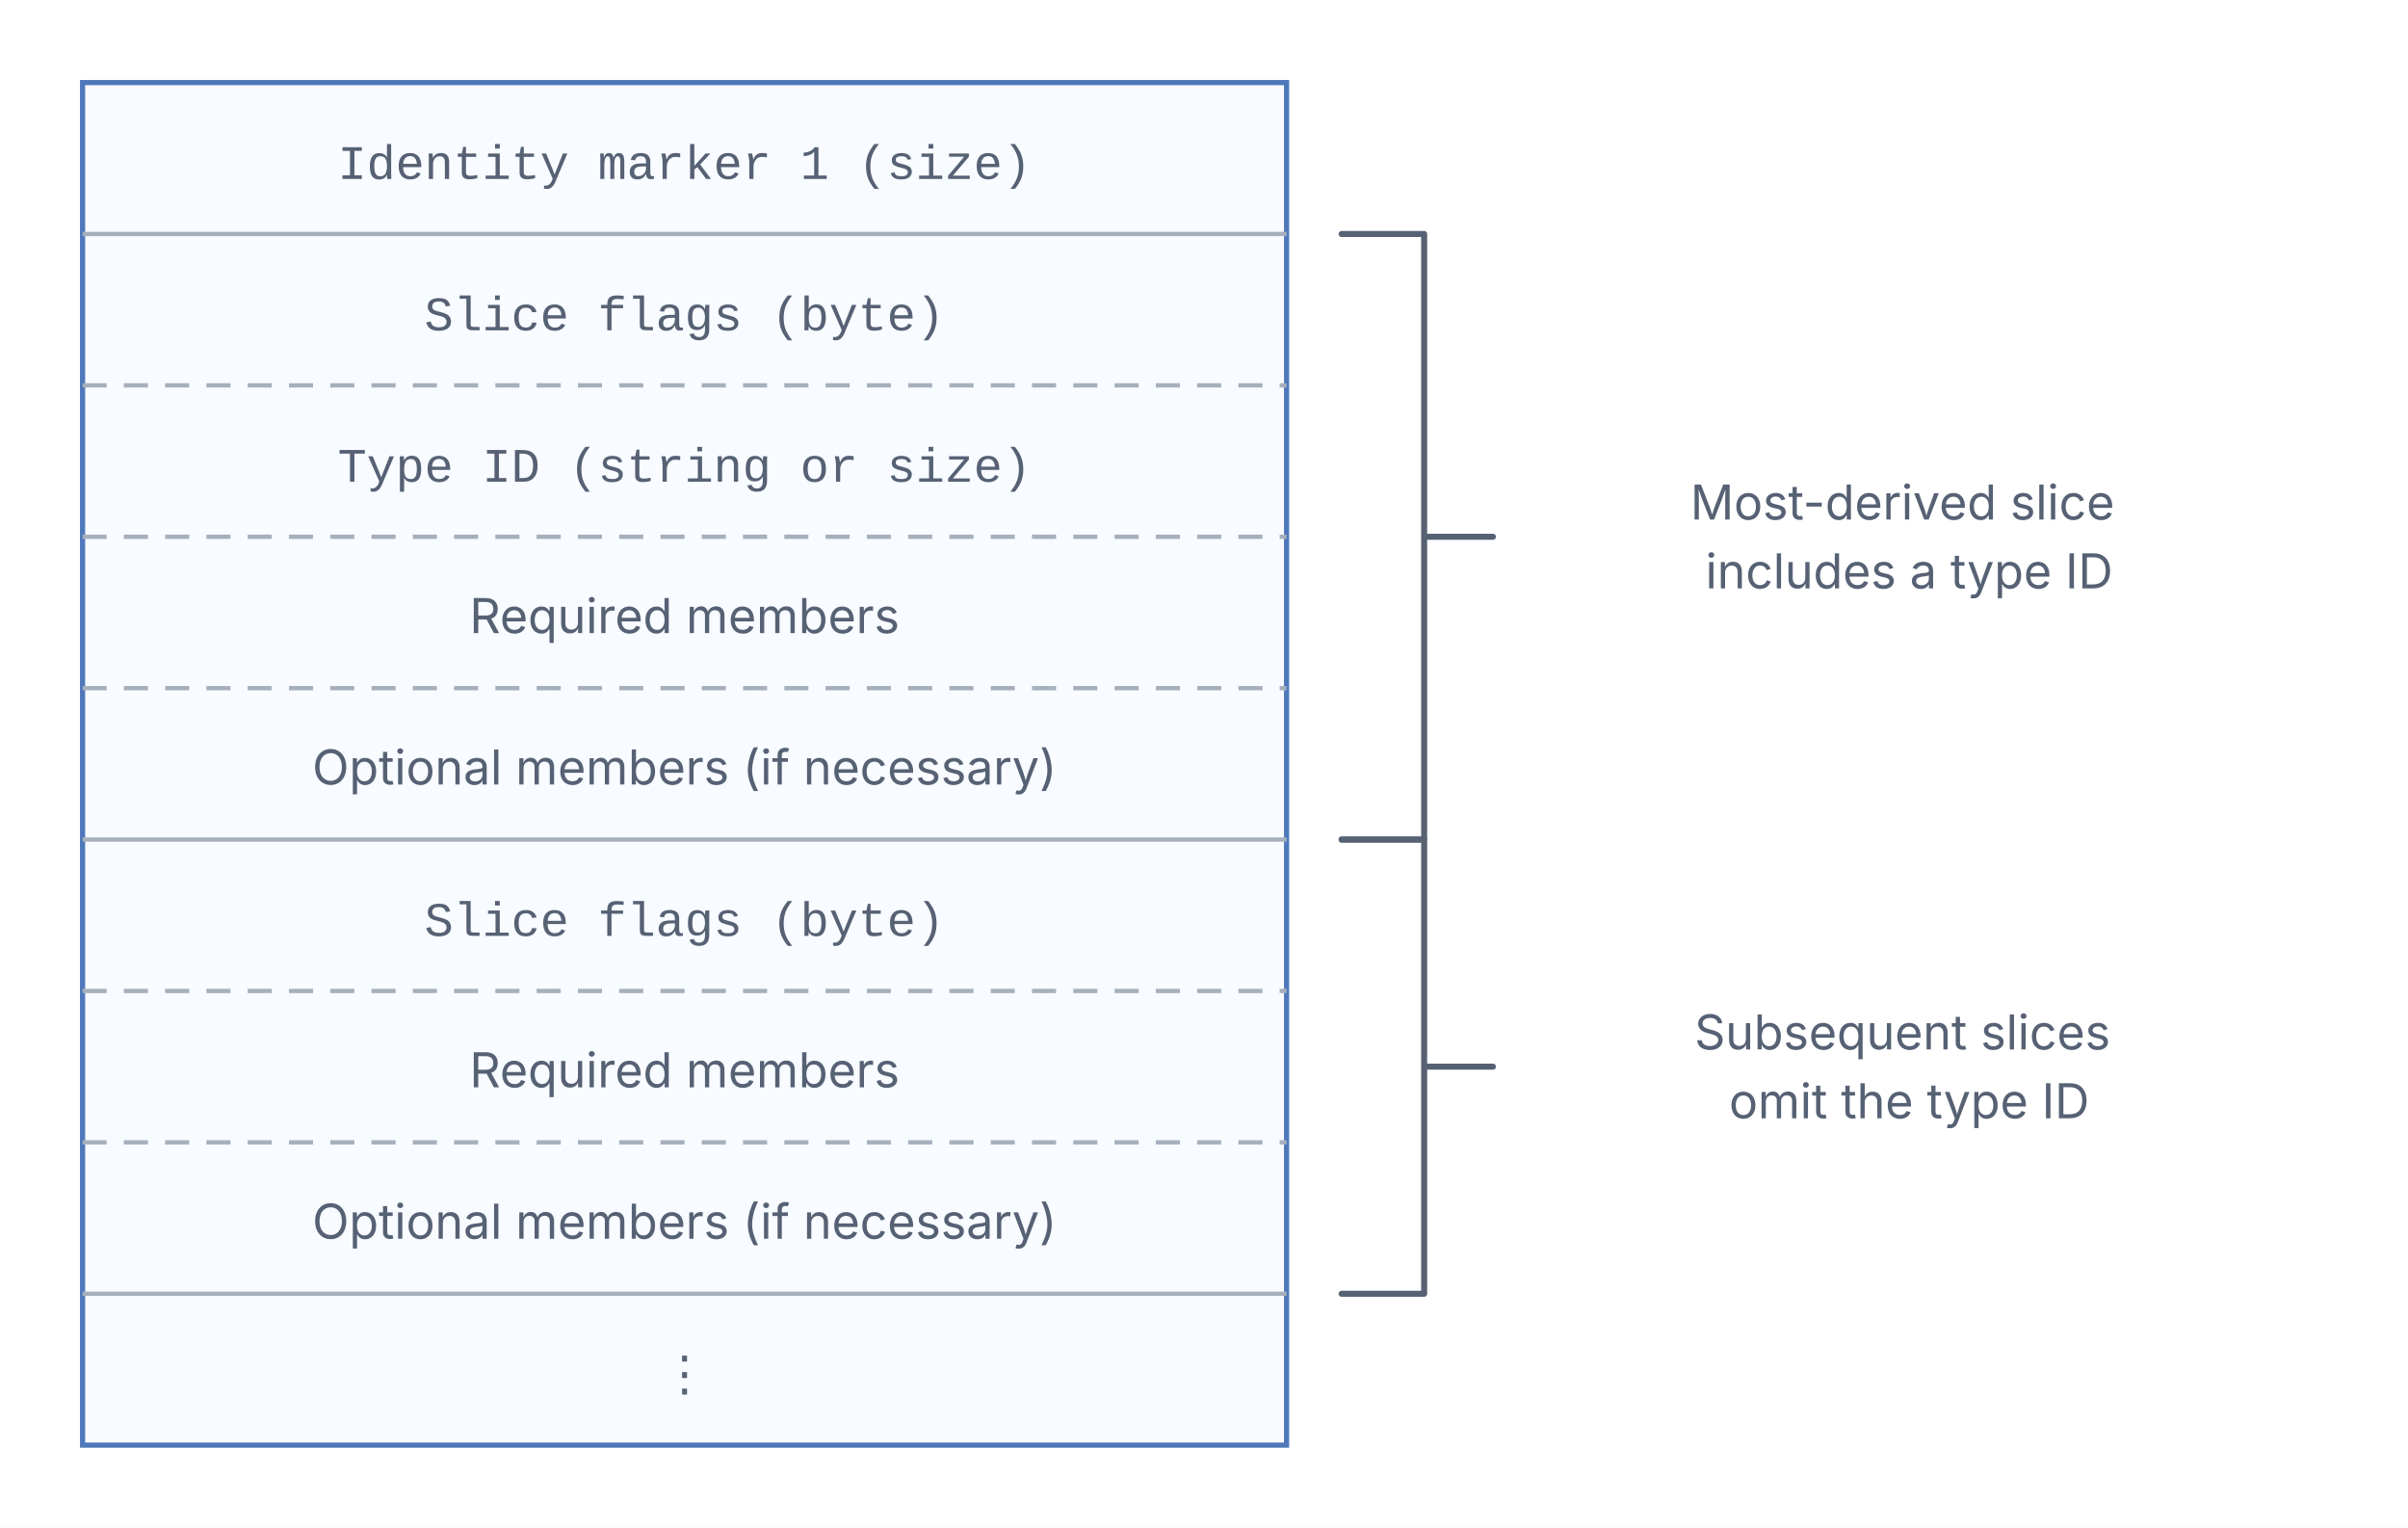
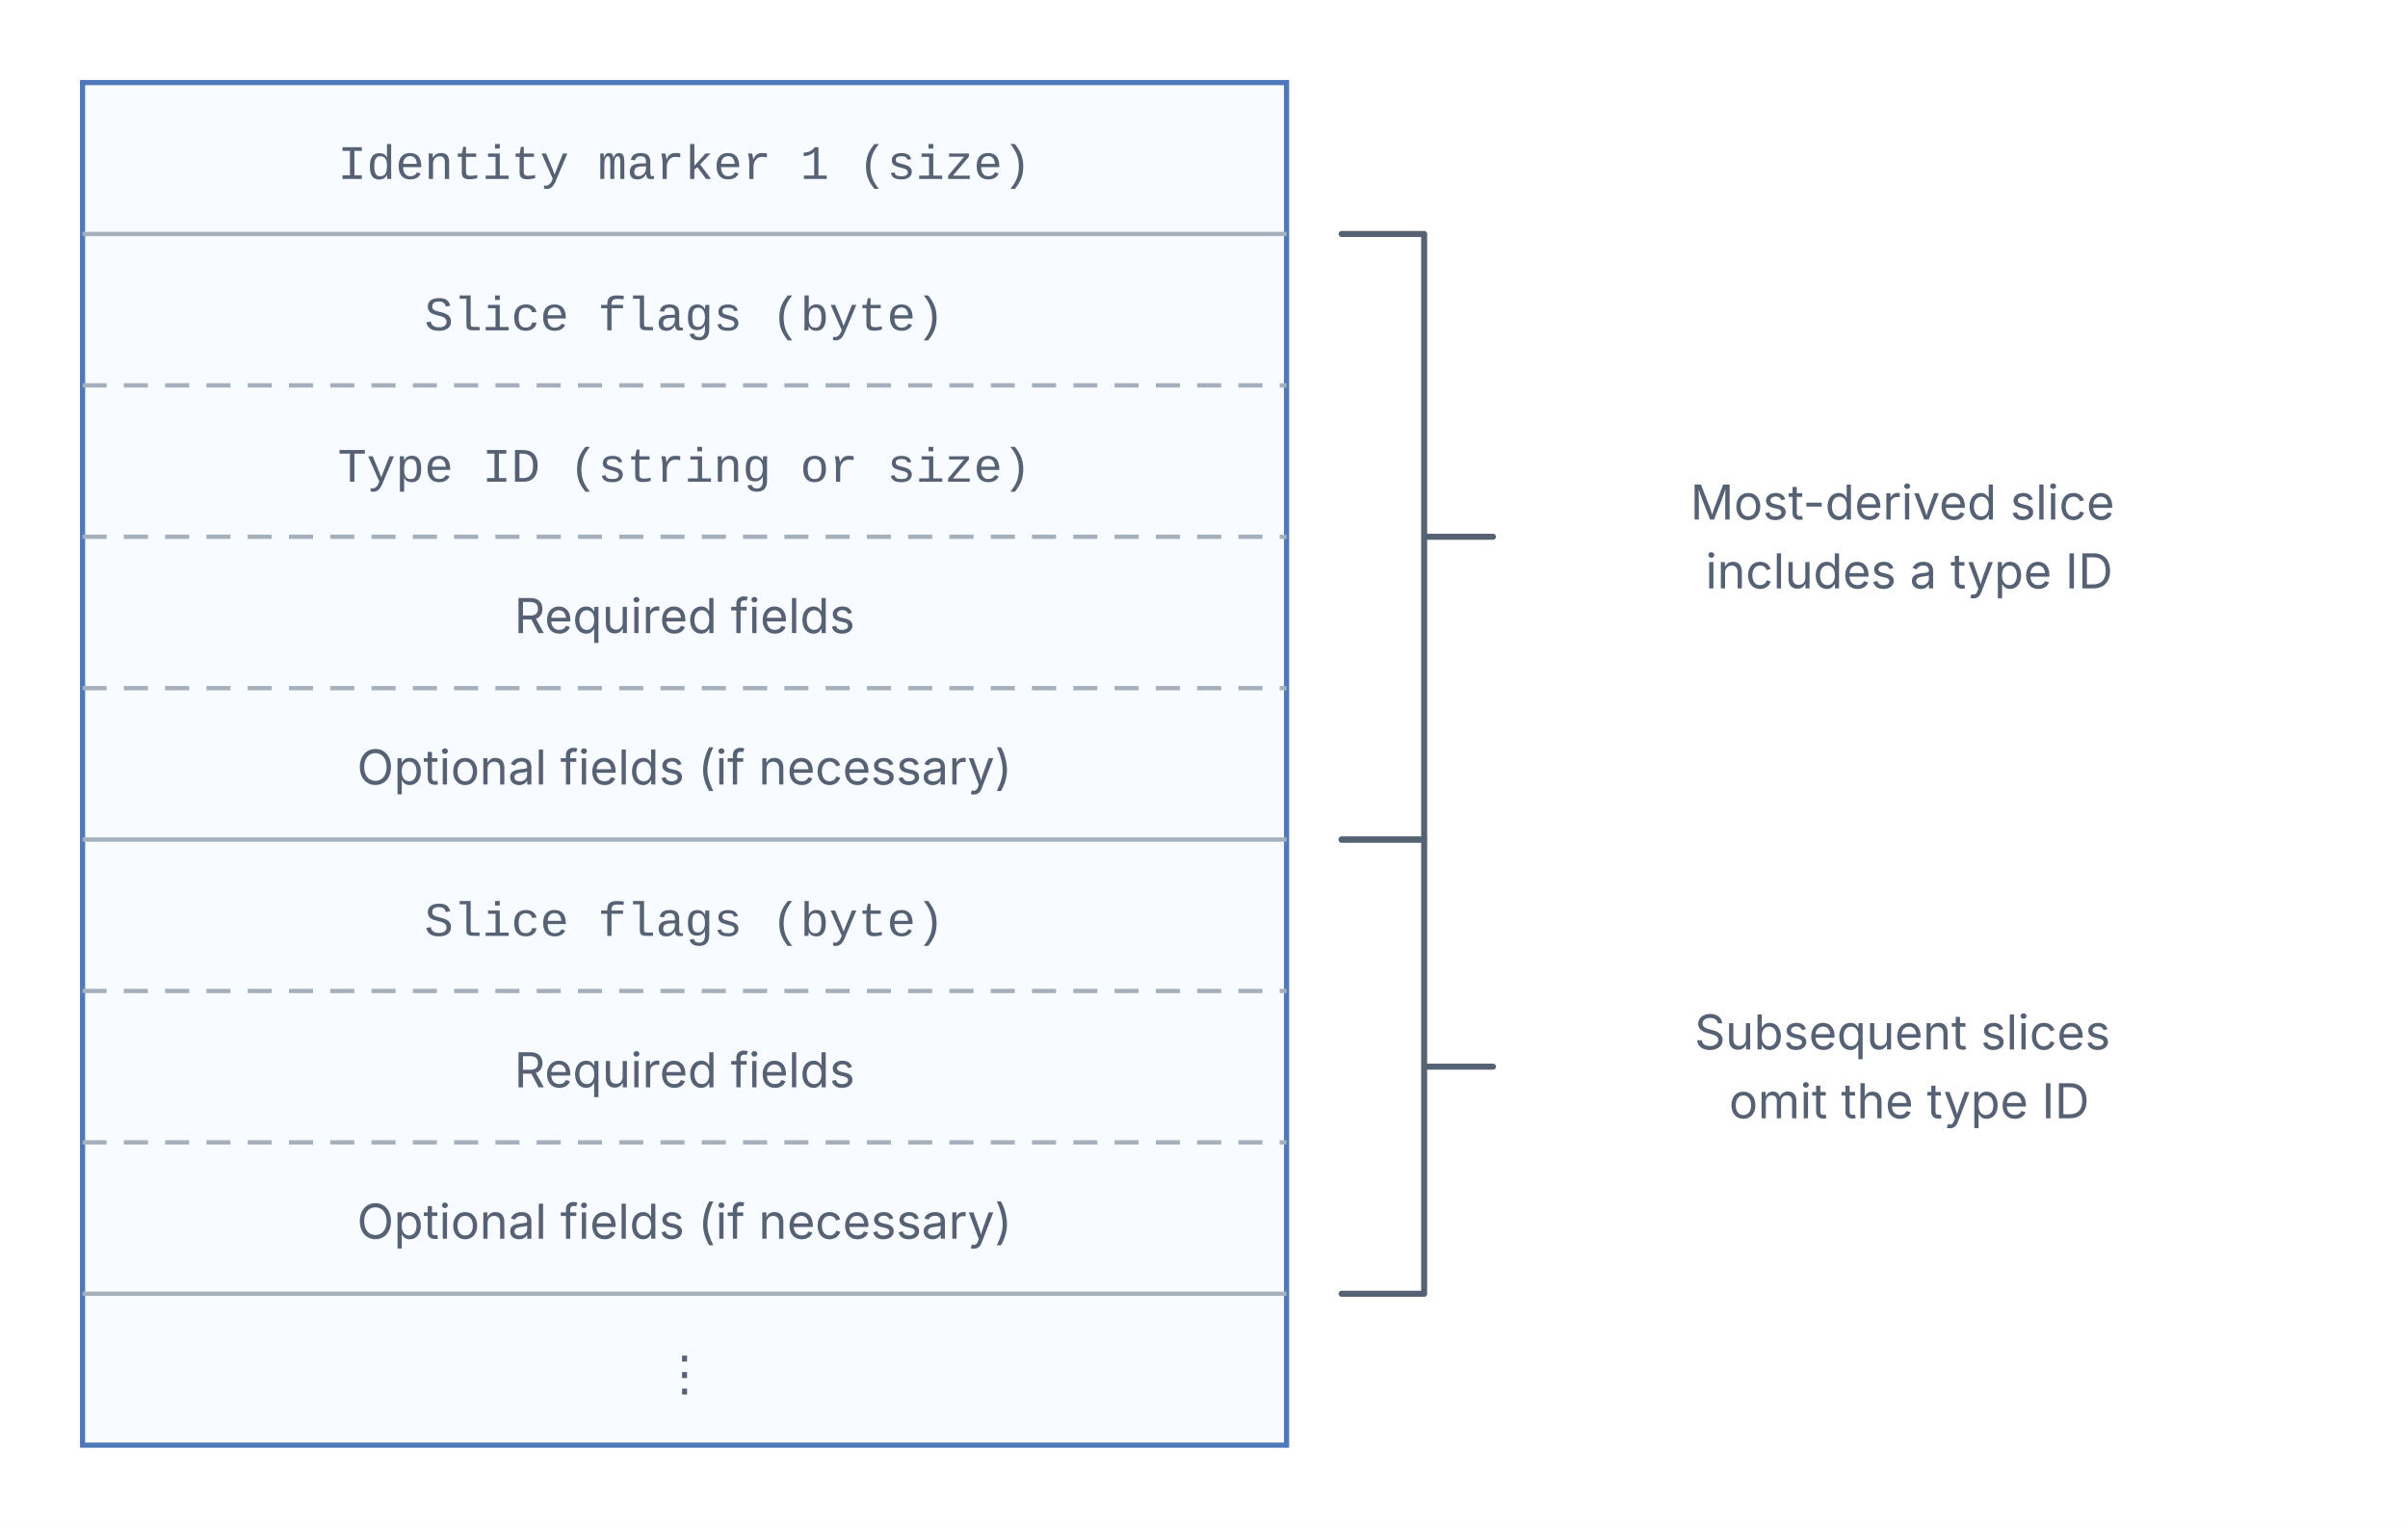
<svg xmlns="http://www.w3.org/2000/svg" width="700" height="444" viewBox="0 0 700 444" role="img" aria-labelledby="title description">
  <style>
    text {
      fill: #182235;
      font-family: Inter, ui-sans-serif, system-ui, -apple-system, BlinkMacSystemFont, "Segoe UI", sans-serif;
    }
    .annotation {
      fill: #566174;
      font-size: 14px;
      text-anchor: middle;
    }
    .code {
      font-family: ui-monospace, SFMono-Regular, Menlo, Monaco, Consolas, "Liberation Mono", monospace;
    }
    .api {
      fill: #f8fbff;
      stroke: #4f78bb;
      stroke-width: 1.5;
    }
    .boundary {
      fill: #fbfcfe;
      stroke: #cbd3de;
      stroke-width: 1.5;
      stroke-dasharray: 7 5;
    }
    .connector {
      fill: none;
      stroke: #566174;
      stroke-width: 1.75;
      stroke-linecap: round;
      stroke-linejoin: round;
    }
    .divider {
      fill: none;
      stroke: #a6afbc;
      stroke-width: 1.25;
    }
  </style>
  <rect width="700" height="444" fill="#ffffff" />
  <g id="boundaries" aria-hidden="true">
  </g>
  <g id="connectors" aria-hidden="true">
  </g>
  <g id="components" aria-hidden="true">
    <rect class="api" x="24" y="24" width="350" height="396" rx="0" vector-effect="non-scaling-stroke" />
    <path class="divider" d="M 24 68 H 374" vector-effect="non-scaling-stroke" />
    <path class="divider boundary" d="M 24 112 H 374" vector-effect="non-scaling-stroke" />
    <path class="divider boundary" d="M 24 156 H 374" vector-effect="non-scaling-stroke" />
    <path class="divider boundary" d="M 24 200 H 374" vector-effect="non-scaling-stroke" />
    <path class="divider" d="M 24 244 H 374" vector-effect="non-scaling-stroke" />
    <path class="divider boundary" d="M 24 288 H 374" vector-effect="non-scaling-stroke" />
    <path class="divider boundary" d="M 24 332 H 374" vector-effect="non-scaling-stroke" />
    <path class="divider" d="M 24 376 H 374" vector-effect="non-scaling-stroke" />
    <path class="connector" d="M 390 68 H 414 V 244 H 390 M 414 156.0 H 434" vector-effect="non-scaling-stroke" />
    <path class="connector" d="M 390 244 H 414 V 376 H 390 M 414 310.0 H 434" vector-effect="non-scaling-stroke" />
  </g>
  <g id="labels">
    <text class="annotation code" x="199" y="52">Identity marker 1 (size)</text>
    <text class="annotation code" x="199" y="96">Slice flags (byte)</text>
    <text class="annotation code" x="199" y="140">Type ID (string or size)</text>
-     <text class="annotation" x="199" y="184">Required members</text>
-     <text class="annotation" x="199" y="228">Optional members (if necessary)</text>
+     <text class="annotation" x="199" y="184">Required fields</text>
+     <text class="annotation" x="199" y="228">Optional fields (if necessary)</text>
    <text class="annotation code" x="199" y="272">Slice flags (byte)</text>
-     <text class="annotation" x="199" y="316">Required members</text>
-     <text class="annotation" x="199" y="360">Optional members (if necessary)</text>
+     <text class="annotation" x="199" y="316">Required fields</text>
+     <text class="annotation" x="199" y="360">Optional fields (if necessary)</text>
    <text class="annotation" x="199" y="404">⋮</text>
    <text class="annotation" x="555" y="151.0">
      <tspan x="555" dy="0">Most-derived slice</tspan>
      <tspan x="555" dy="20">includes a type ID</tspan>
    </text>
    <text class="annotation" x="555" y="305.0">
      <tspan x="555" dy="0">Subsequent slices</tspan>
      <tspan x="555" dy="20">omit the type ID</tspan>
    </text>
  </g>
</svg>
